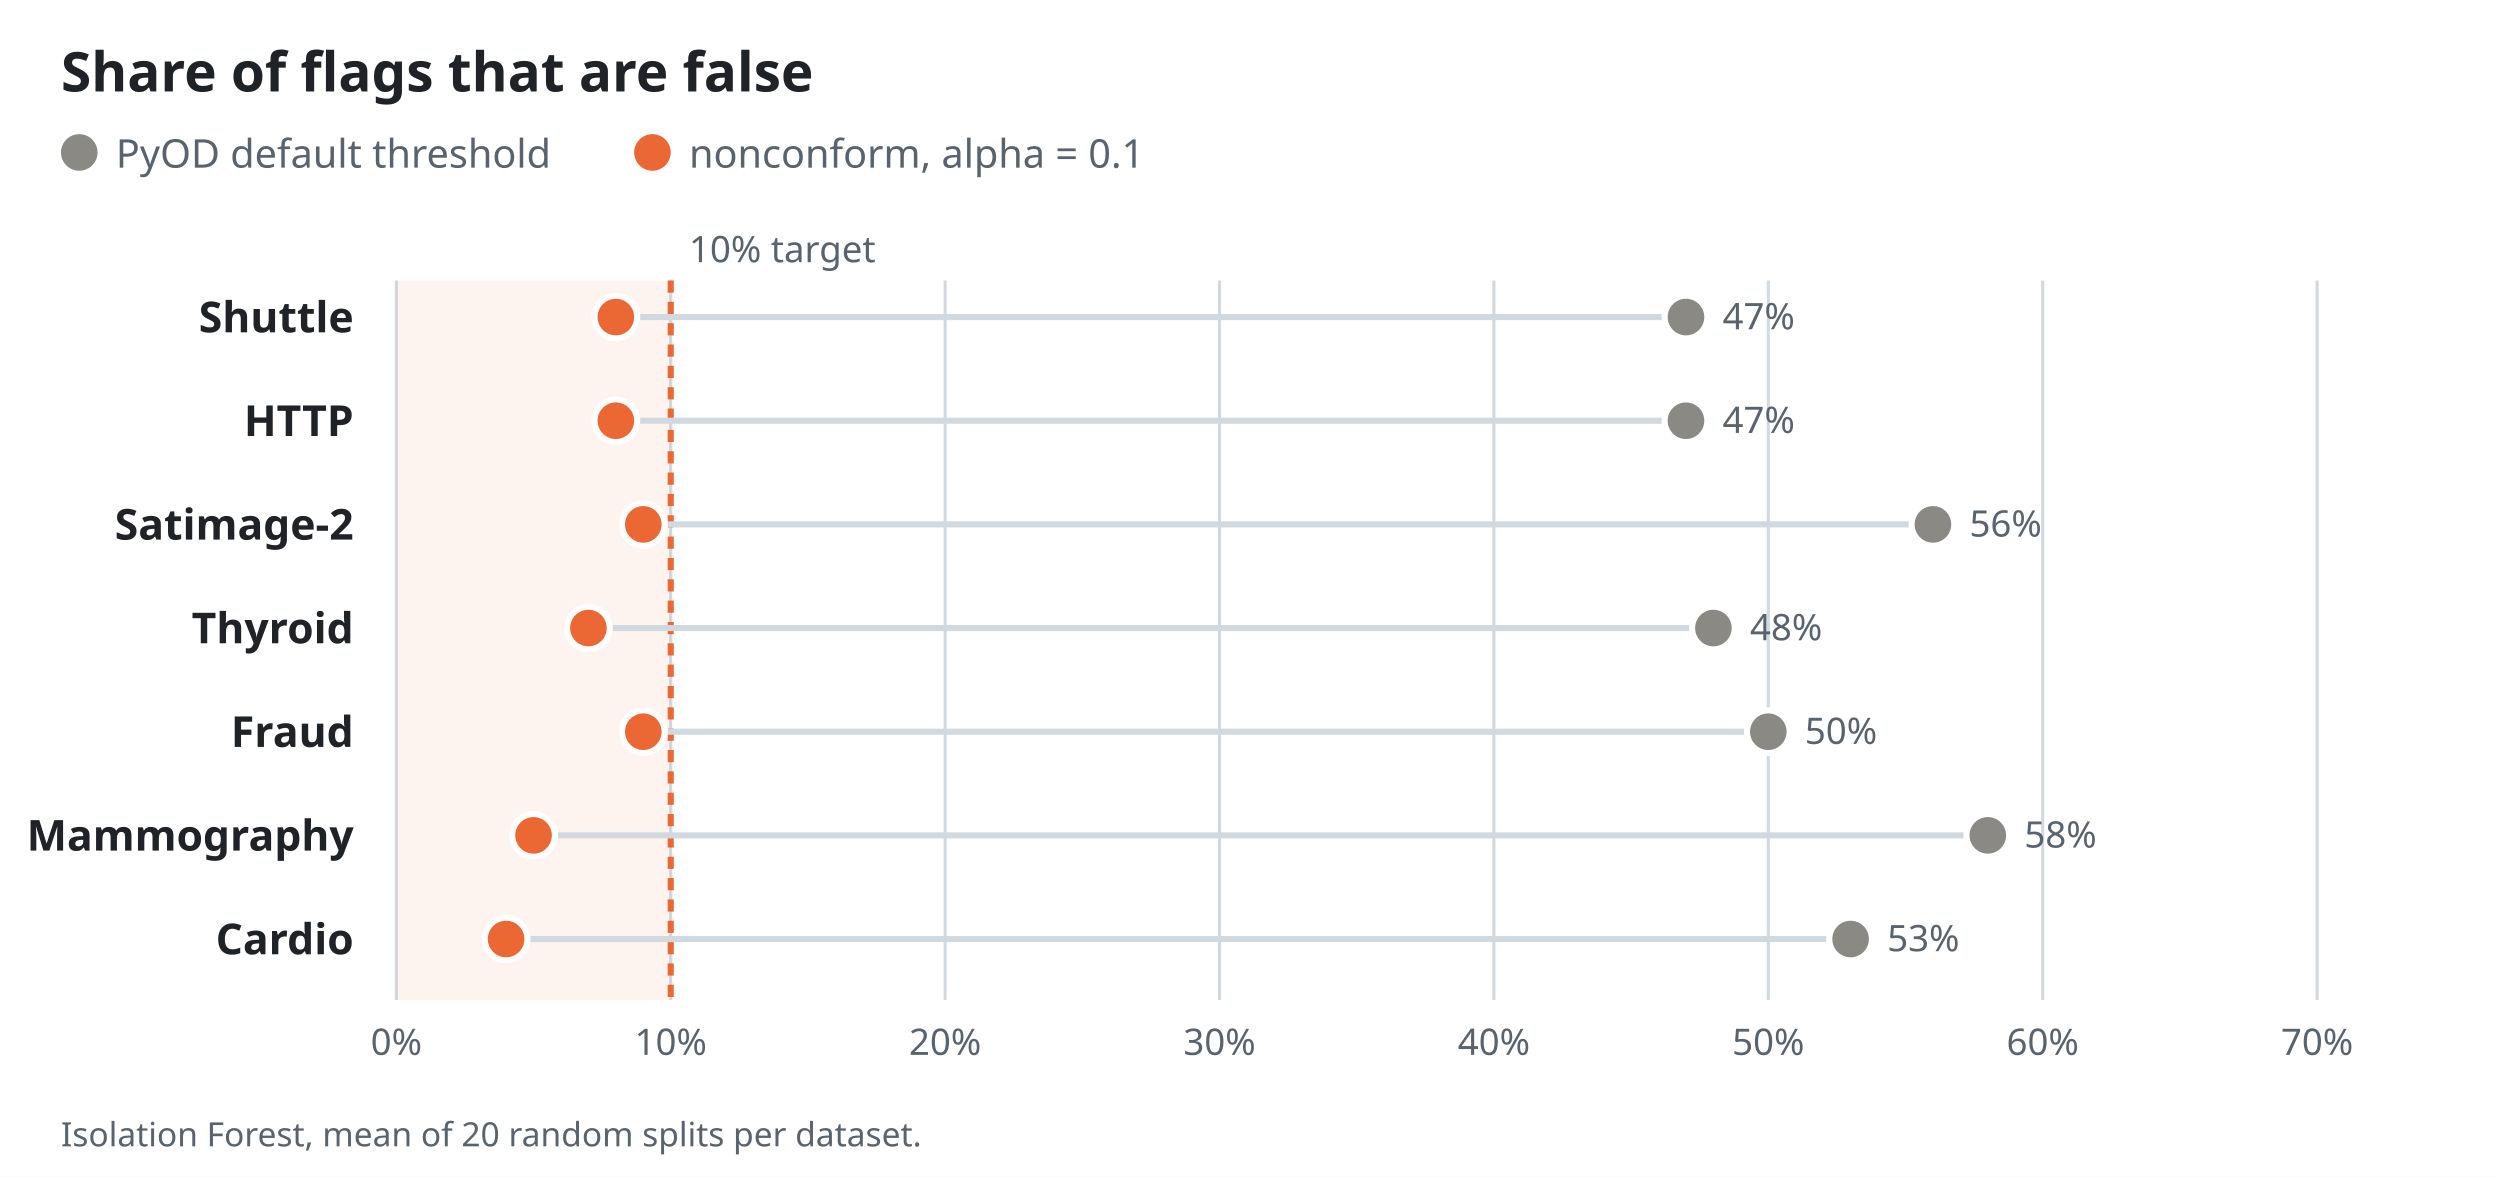
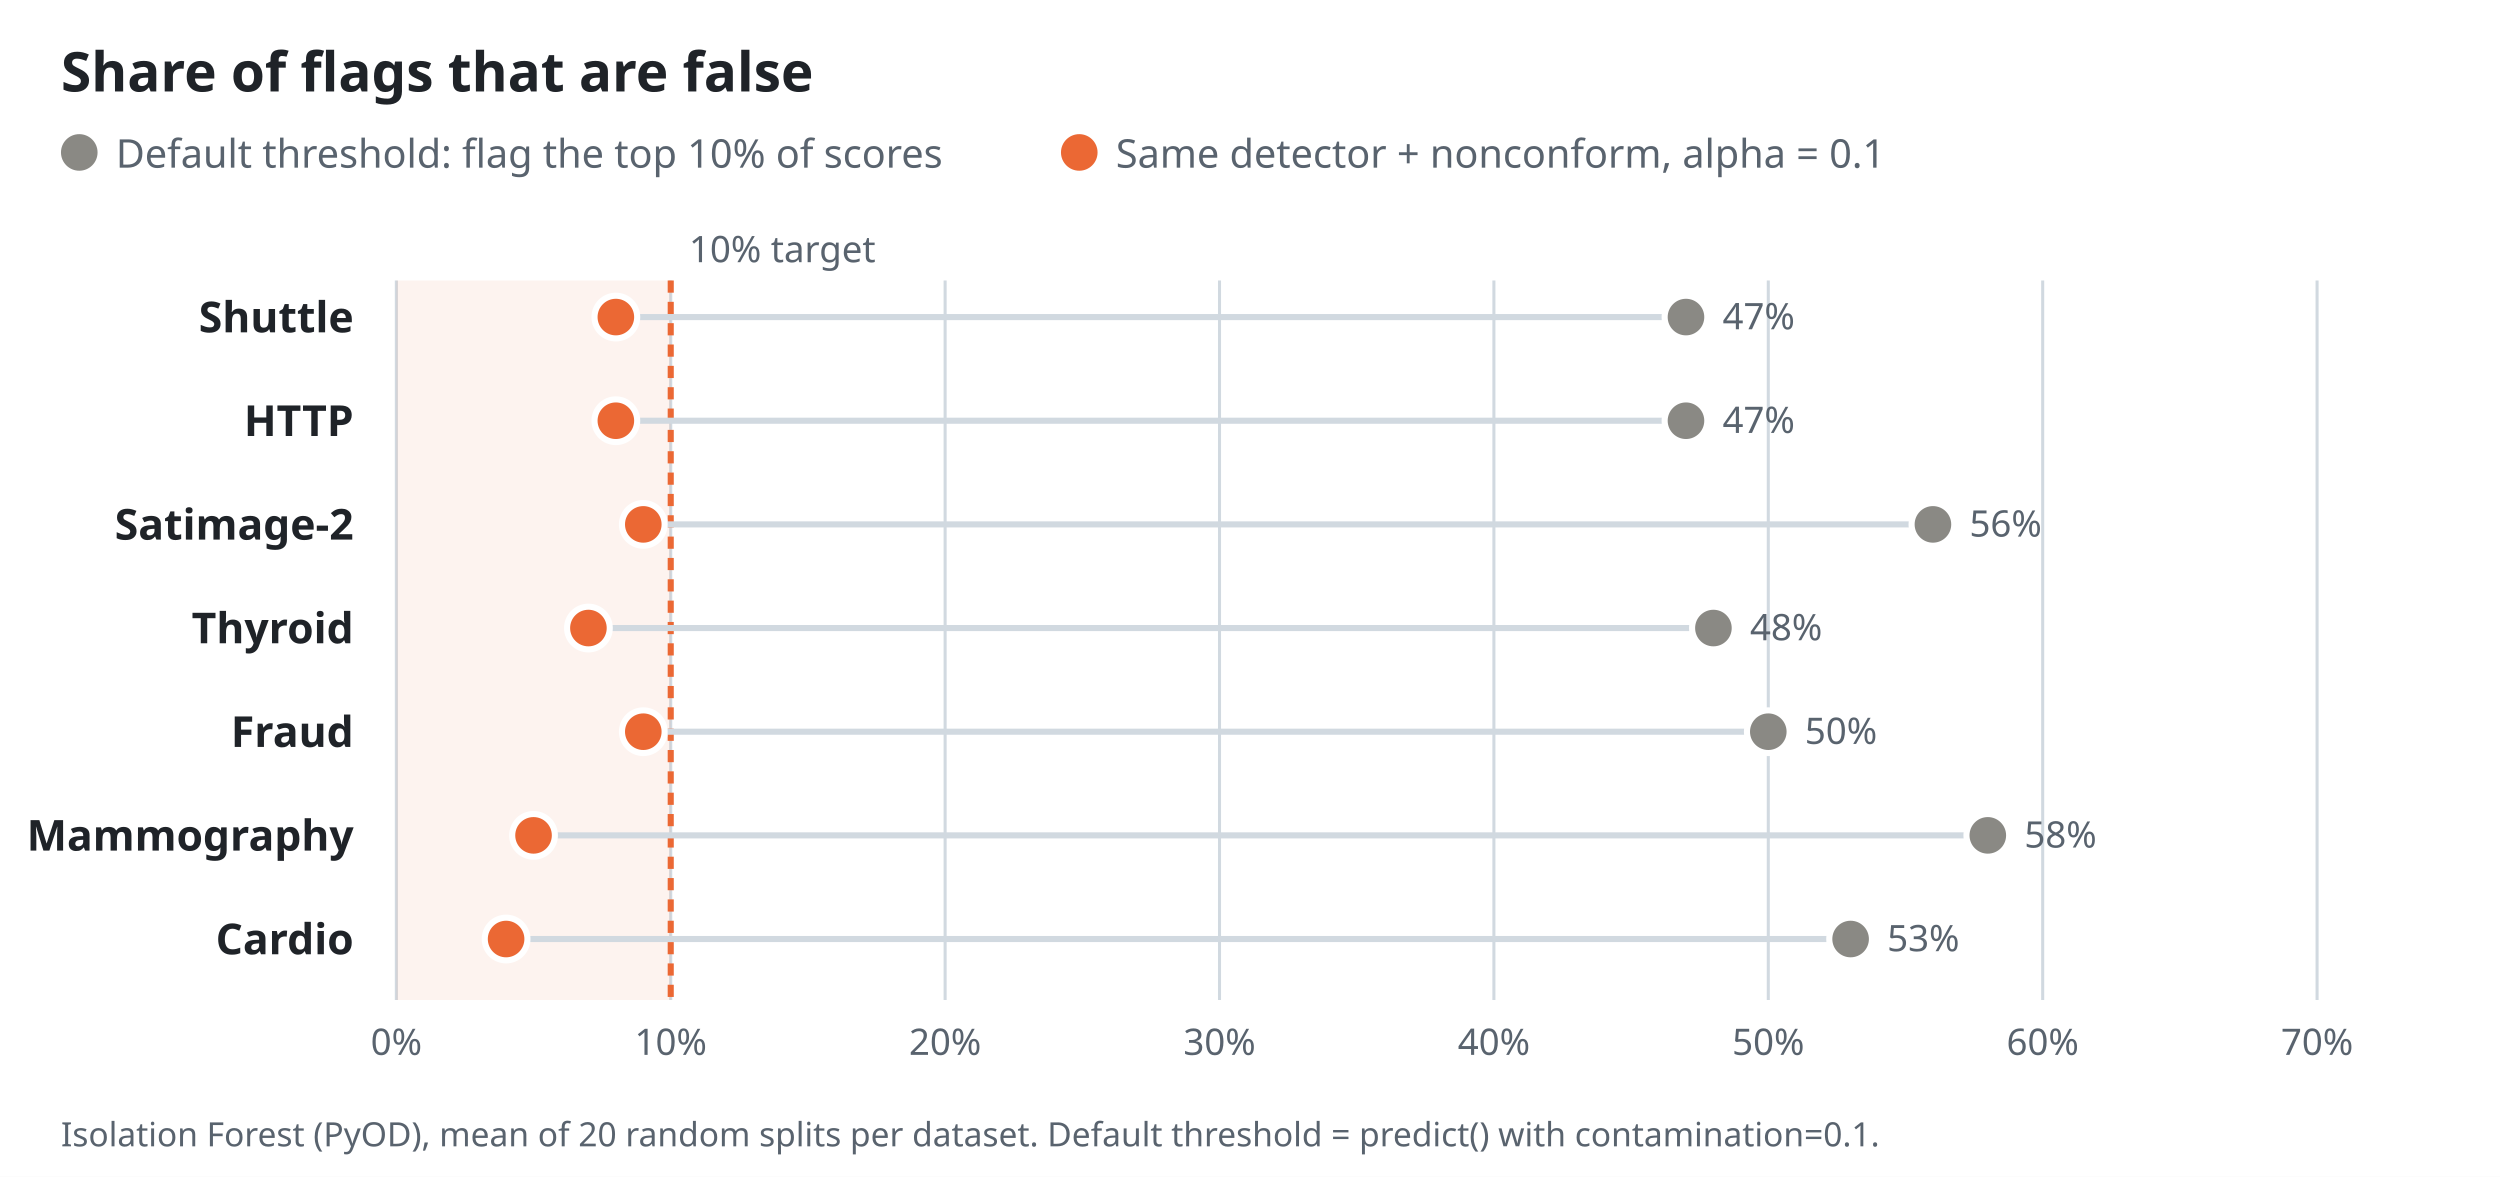
<svg xmlns="http://www.w3.org/2000/svg" viewBox="0 0 820 386" width="820" height="386" role="img" aria-label="Share of flags that are false, per dataset" font-family="-apple-system,BlinkMacSystemFont,'Segoe UI','Noto Sans',Helvetica,Arial,sans-serif">
  <rect width="820" height="386" fill="#ffffff" />
  <defs>
    <pattern id="h" width="6" height="6" patternUnits="userSpaceOnUse" patternTransform="rotate(45)">
      <rect width="6" height="6" fill="#e34948" />
      <line x1="0" y1="0" x2="0" y2="6" stroke="#ffffff" stroke-width="2" stroke-opacity=".45" />
    </pattern>
  </defs>
  <text x="20" y="30" fill="#1f2328" font-size="18" text-anchor="start" font-weight="600">Share of flags that are false</text>
  <circle cx="26" cy="50" r="6" fill="#8a8984" />
-   <text x="38" y="55" fill="#59636e" font-size="13" text-anchor="start" font-weight="400">PyOD default threshold</text>
-   <circle cx="214" cy="50" r="6" fill="#eb6834" />
-   <text x="226" y="55" fill="#59636e" font-size="13" text-anchor="start" font-weight="400">nonconform, alpha = 0.1</text>
+   <text x="38" y="55" fill="#59636e" font-size="13" text-anchor="start" font-weight="400">Default threshold: flag the top 10% of scores</text>
+   <circle cx="354" cy="50" r="6" fill="#eb6834" />
+   <text x="366" y="55" fill="#59636e" font-size="13" text-anchor="start" font-weight="400">Same detector + nonconform, alpha = 0.1</text>
  <line x1="130.0" y1="92" x2="130.0" y2="328" stroke="#d1d9e0" stroke-width="1" />
  <text x="130.0" y="346" fill="#59636e" font-size="12" text-anchor="middle" font-weight="400">0%</text>
  <line x1="220.0" y1="92" x2="220.0" y2="328" stroke="#d1d9e0" stroke-width="1" />
  <text x="220.0" y="346" fill="#59636e" font-size="12" text-anchor="middle" font-weight="400">10%</text>
  <line x1="310.0" y1="92" x2="310.0" y2="328" stroke="#d1d9e0" stroke-width="1" />
  <text x="310.0" y="346" fill="#59636e" font-size="12" text-anchor="middle" font-weight="400">20%</text>
  <line x1="400.0" y1="92" x2="400.0" y2="328" stroke="#d1d9e0" stroke-width="1" />
  <text x="400.0" y="346" fill="#59636e" font-size="12" text-anchor="middle" font-weight="400">30%</text>
  <line x1="490.0" y1="92" x2="490.0" y2="328" stroke="#d1d9e0" stroke-width="1" />
  <text x="490.0" y="346" fill="#59636e" font-size="12" text-anchor="middle" font-weight="400">40%</text>
  <line x1="580.0" y1="92" x2="580.0" y2="328" stroke="#d1d9e0" stroke-width="1" />
  <text x="580.0" y="346" fill="#59636e" font-size="12" text-anchor="middle" font-weight="400">50%</text>
  <line x1="670.0" y1="92" x2="670.0" y2="328" stroke="#d1d9e0" stroke-width="1" />
  <text x="670.0" y="346" fill="#59636e" font-size="12" text-anchor="middle" font-weight="400">60%</text>
  <line x1="760.0" y1="92" x2="760.0" y2="328" stroke="#d1d9e0" stroke-width="1" />
  <text x="760.0" y="346" fill="#59636e" font-size="12" text-anchor="middle" font-weight="400">70%</text>
  <rect x="130.0" y="92" width="90.0" height="236" fill="#eb6834" fill-opacity=".08" />
  <line x1="220.0" y1="92" x2="220.0" y2="328" stroke="#eb6834" stroke-width="2" stroke-dasharray="4 3" />
  <text x="226.0" y="86" fill="#59636e" font-size="12" text-anchor="start" font-weight="400">10% target</text>
  <text x="116" y="109" fill="#1f2328" font-size="14" text-anchor="end" font-weight="600">Shuttle</text>
  <line x1="202.0" y1="104" x2="553.0" y2="104" stroke="#d1d9e0" stroke-width="2" />
  <circle cx="553.0" cy="104" r="7" fill="#8a8984" stroke="#ffffff" stroke-width="2" />
  <circle cx="202.0" cy="104" r="7" fill="#eb6834" stroke="#ffffff" stroke-width="2" />
  <text x="565.0" y="108" fill="#59636e" font-size="12" text-anchor="start" font-weight="400">47%</text>
  <text x="116" y="143" fill="#1f2328" font-size="14" text-anchor="end" font-weight="600">HTTP</text>
  <line x1="202.0" y1="138" x2="553.0" y2="138" stroke="#d1d9e0" stroke-width="2" />
  <circle cx="553.0" cy="138" r="7" fill="#8a8984" stroke="#ffffff" stroke-width="2" />
  <circle cx="202.0" cy="138" r="7" fill="#eb6834" stroke="#ffffff" stroke-width="2" />
  <text x="565.0" y="142" fill="#59636e" font-size="12" text-anchor="start" font-weight="400">47%</text>
  <text x="116" y="177" fill="#1f2328" font-size="14" text-anchor="end" font-weight="600">Satimage-2</text>
  <line x1="211.0" y1="172" x2="634.0" y2="172" stroke="#d1d9e0" stroke-width="2" />
  <circle cx="634.0" cy="172" r="7" fill="#8a8984" stroke="#ffffff" stroke-width="2" />
  <circle cx="211.0" cy="172" r="7" fill="#eb6834" stroke="#ffffff" stroke-width="2" />
  <text x="646.0" y="176" fill="#59636e" font-size="12" text-anchor="start" font-weight="400">56%</text>
  <text x="116" y="211" fill="#1f2328" font-size="14" text-anchor="end" font-weight="600">Thyroid</text>
  <line x1="193.0" y1="206" x2="562.0" y2="206" stroke="#d1d9e0" stroke-width="2" />
  <circle cx="562.0" cy="206" r="7" fill="#8a8984" stroke="#ffffff" stroke-width="2" />
  <circle cx="193.0" cy="206" r="7" fill="#eb6834" stroke="#ffffff" stroke-width="2" />
  <text x="574.0" y="210" fill="#59636e" font-size="12" text-anchor="start" font-weight="400">48%</text>
  <text x="116" y="245" fill="#1f2328" font-size="14" text-anchor="end" font-weight="600">Fraud</text>
  <line x1="211.0" y1="240" x2="580.0" y2="240" stroke="#d1d9e0" stroke-width="2" />
  <circle cx="580.0" cy="240" r="7" fill="#8a8984" stroke="#ffffff" stroke-width="2" />
  <circle cx="211.0" cy="240" r="7" fill="#eb6834" stroke="#ffffff" stroke-width="2" />
  <text x="592.0" y="244" fill="#59636e" font-size="12" text-anchor="start" font-weight="400">50%</text>
  <text x="116" y="279" fill="#1f2328" font-size="14" text-anchor="end" font-weight="600">Mammography</text>
  <line x1="175.0" y1="274" x2="652.0" y2="274" stroke="#d1d9e0" stroke-width="2" />
  <circle cx="652.0" cy="274" r="7" fill="#8a8984" stroke="#ffffff" stroke-width="2" />
  <circle cx="175.0" cy="274" r="7" fill="#eb6834" stroke="#ffffff" stroke-width="2" />
  <text x="664.0" y="278" fill="#59636e" font-size="12" text-anchor="start" font-weight="400">58%</text>
  <text x="116" y="313" fill="#1f2328" font-size="14" text-anchor="end" font-weight="600">Cardio</text>
  <line x1="166.0" y1="308" x2="607.0" y2="308" stroke="#d1d9e0" stroke-width="2" />
  <circle cx="607.0" cy="308" r="7" fill="#8a8984" stroke="#ffffff" stroke-width="2" />
  <circle cx="166.0" cy="308" r="7" fill="#eb6834" stroke="#ffffff" stroke-width="2" />
  <text x="619.0" y="312" fill="#59636e" font-size="12" text-anchor="start" font-weight="400">53%</text>
-   <text x="20" y="376" fill="#59636e" font-size="11" text-anchor="start" font-weight="400">Isolation Forest, mean of 20 random splits per dataset.</text>
+   <text x="20" y="376" fill="#59636e" font-size="11" text-anchor="start" font-weight="400">Isolation Forest (PyOD), mean of 20 random splits per dataset. Default threshold = predict() with contamination=0.1.</text>
</svg>
